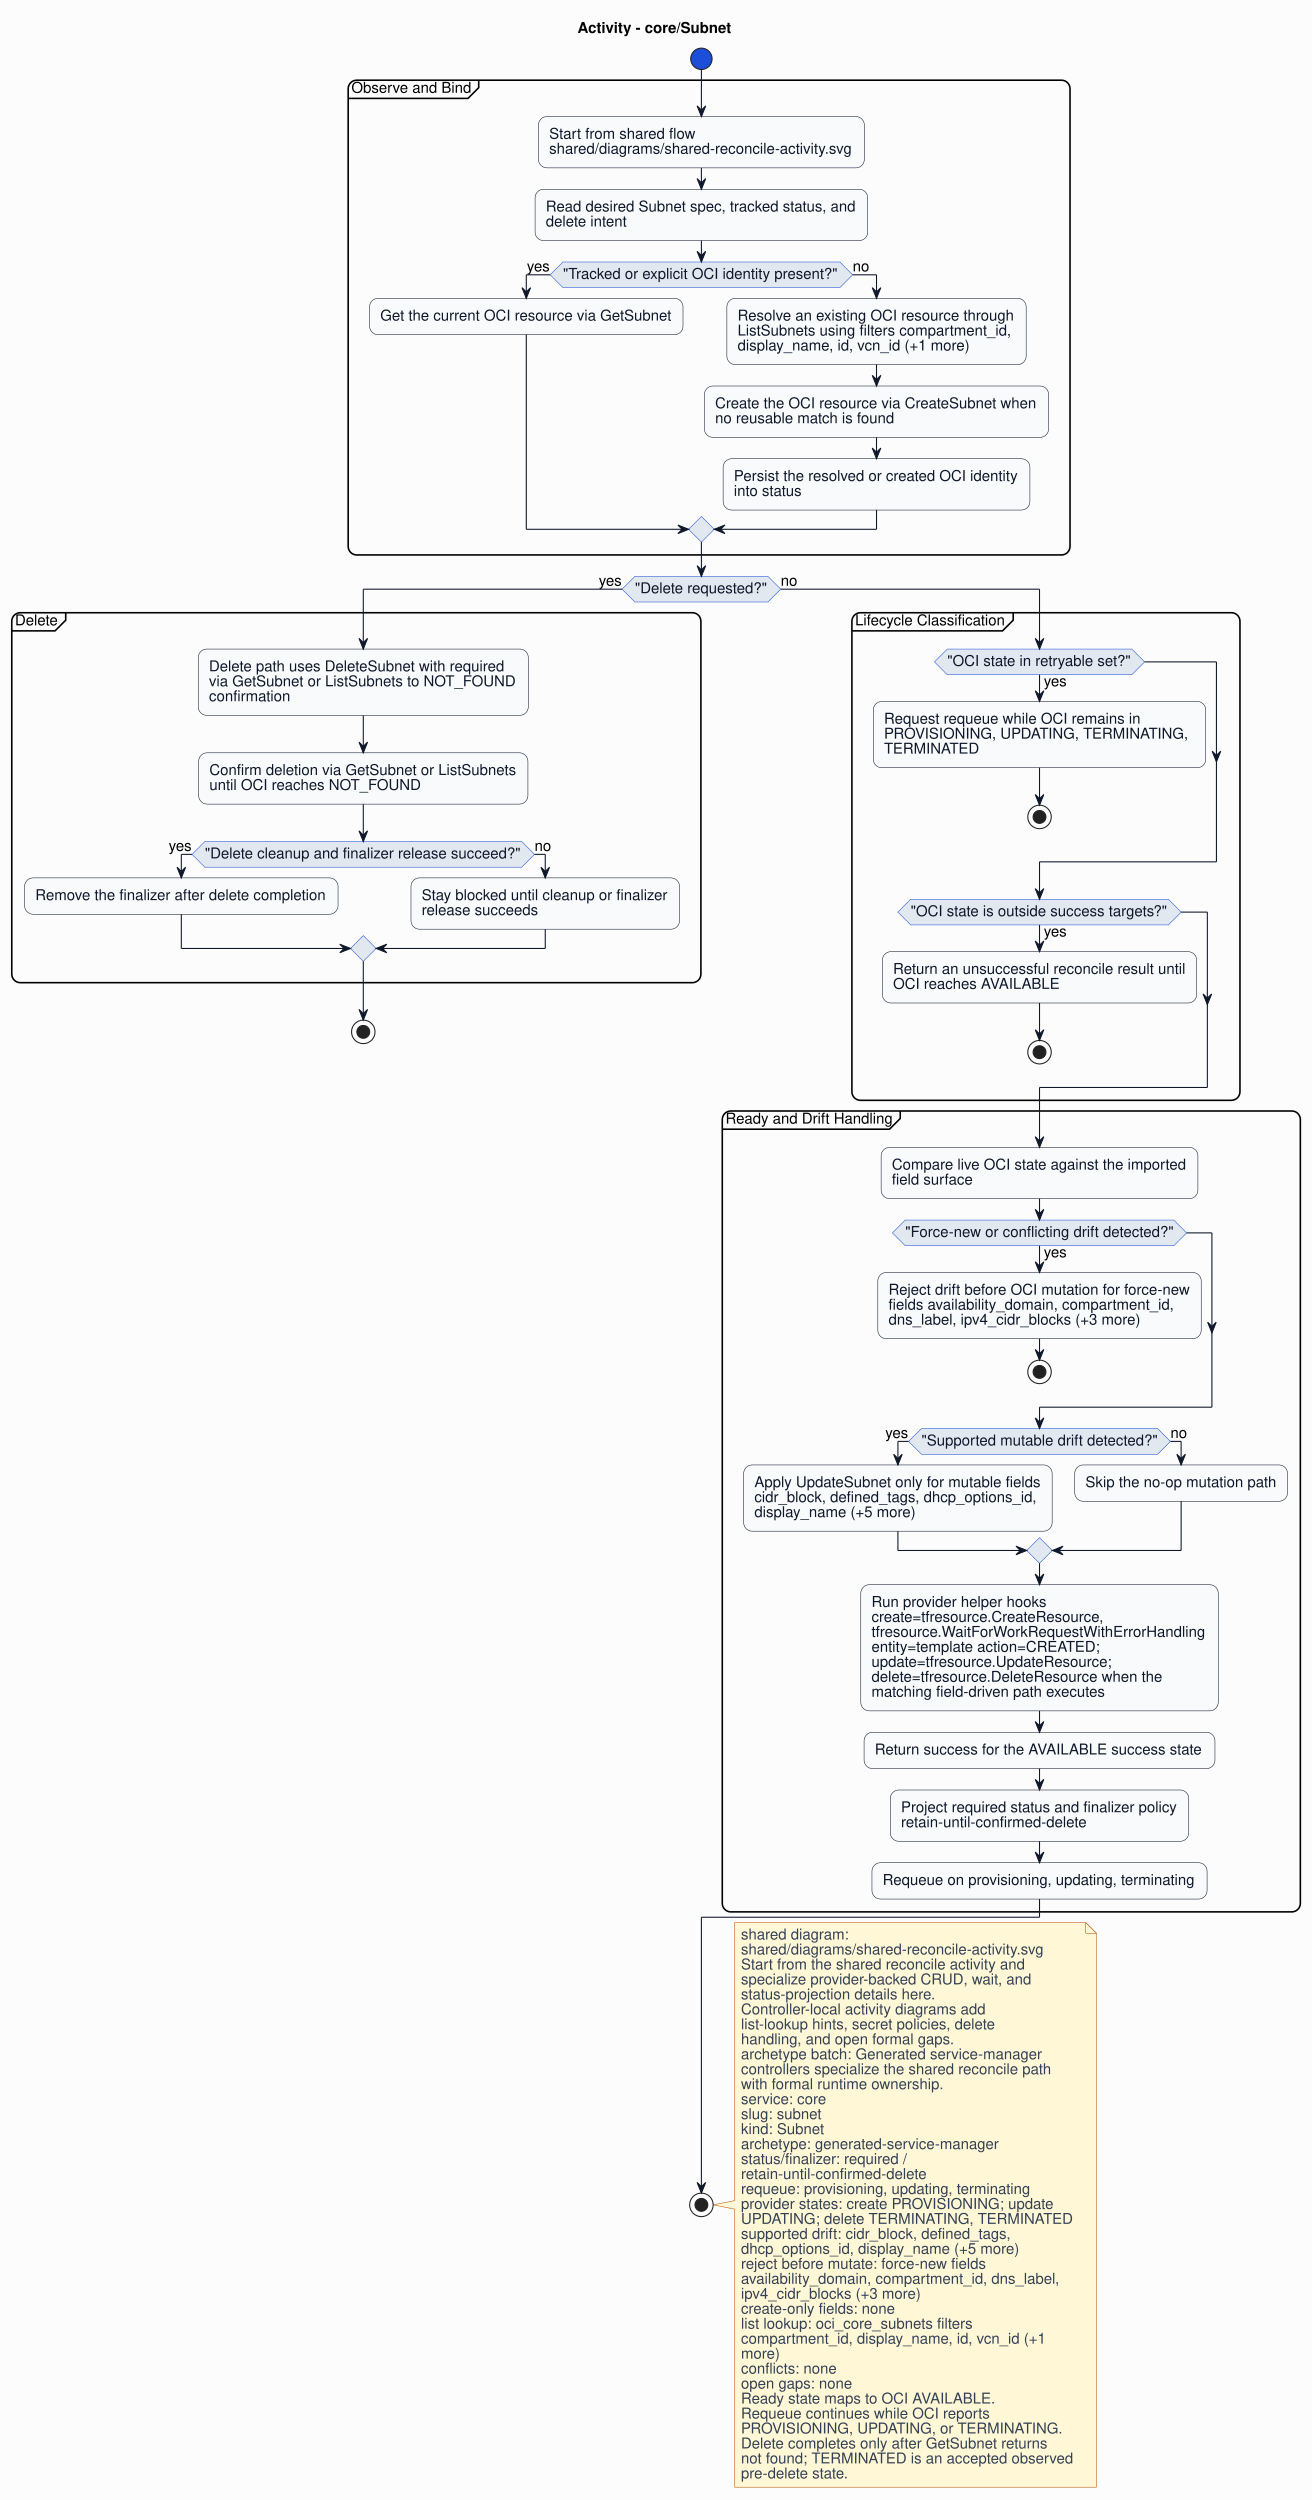
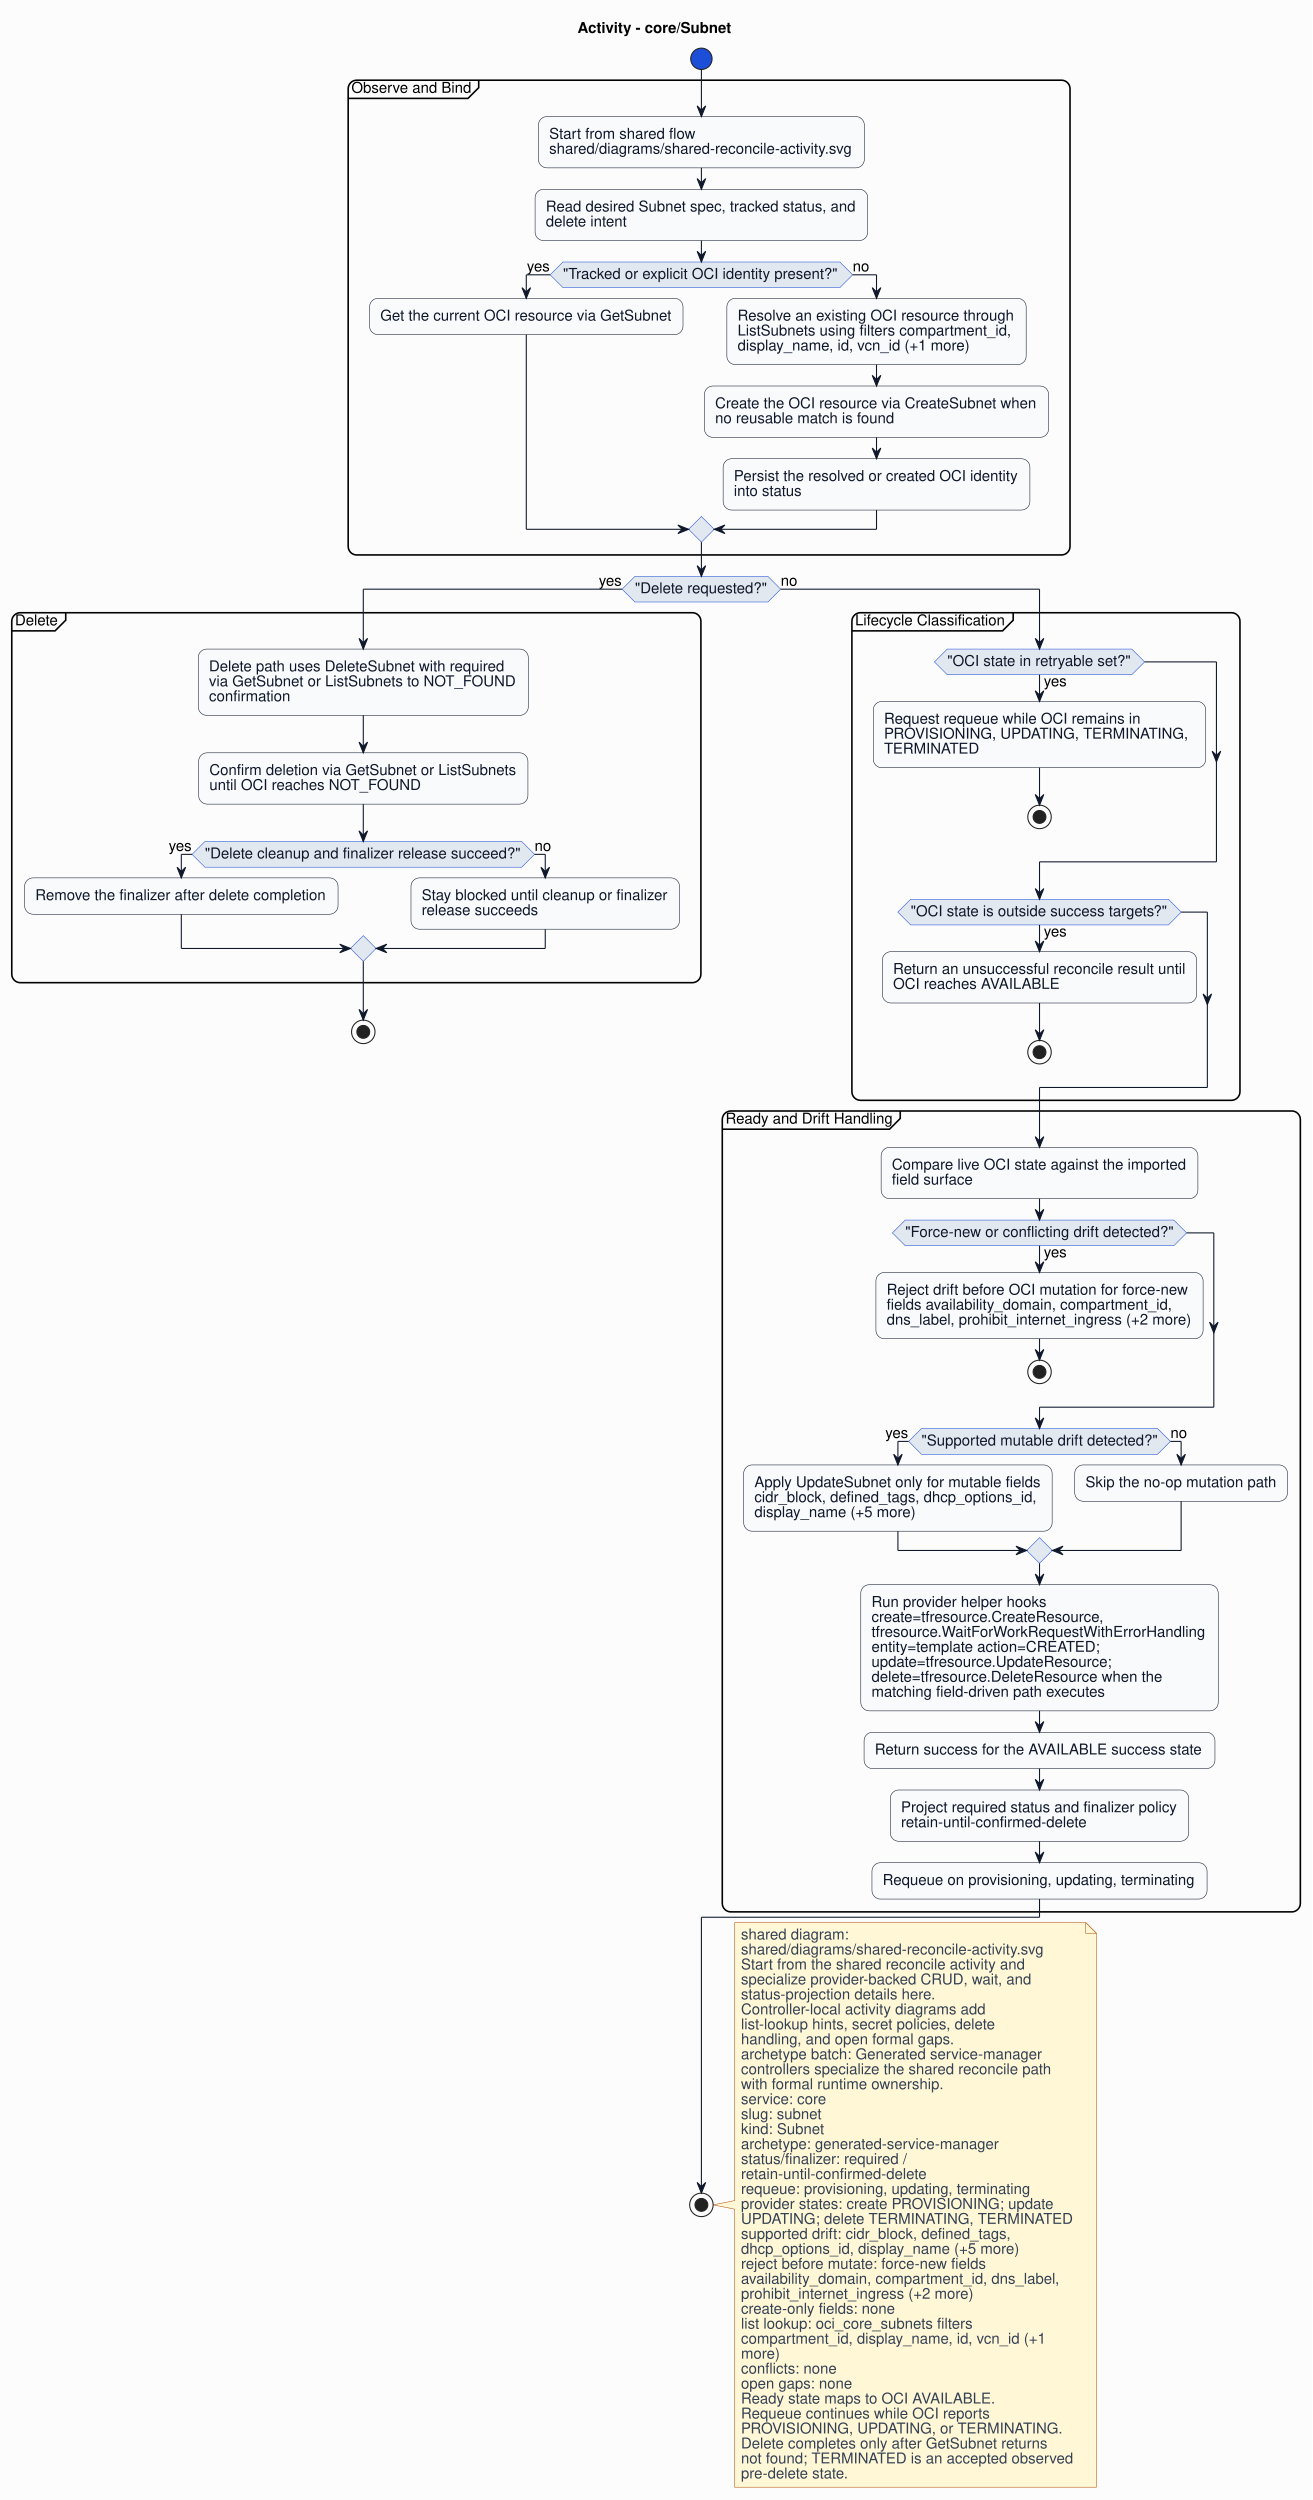
<svg xmlns="http://www.w3.org/2000/svg" contentStyleType="text/css" data-diagram-type="ACTIVITY" height="2338px" preserveAspectRatio="none" style="width:1227px;height:2338px;background:#FCFCFD;" version="1.1" viewBox="0 0 1227 2338" width="1227px" zoomAndPan="magnify">
  <defs />
  <g>
    <rect fill="#FCFCFD" height="2338" style="stroke:none;stroke-width:1;" width="1227" x="0" y="0" />
    <g class="title" data-source-line="10">
      <text fill="#000000" font-family="Helvetica" font-size="14" font-weight="bold" lengthAdjust="spacing" textLength="143.917" x="540.085" y="30.78">Activity - core/Subnet</text>
    </g>
    <ellipse cx="655.95" cy="55" fill="#1D4ED8" rx="10" ry="10" style="stroke:#222222;stroke-width:1;" />
    <rect fill="none" height="444" rx="8" ry="8" style="stroke:#000000;stroke-width:1.5;" width="675.066" x="325.619" y="75" />
    <path d="M447.687,75 L447.687,82 L437.687,92 L325.619,92" fill="none" style="stroke:#000000;stroke-width:1.5;" />
    <text fill="#000000" font-family="Helvetica" font-size="14" lengthAdjust="spacing" textLength="112.068" x="328.619" y="86.78">Observe and Bind</text>
    <rect fill="#F8FAFC" height="48" rx="8" ry="8" style="stroke:#0F172A;stroke-width:0.5;" width="304.785" x="503.558" y="109" />
    <text fill="#0F172A" font-family="Helvetica" font-size="14" lengthAdjust="spacing" textLength="136.938" x="513.558" y="129.78">Start from shared flow</text>
    <text fill="#0F172A" font-family="Helvetica" font-size="14" lengthAdjust="spacing" textLength="284.785" x="513.558" y="143.78">shared/diagrams/shared-reconcile-activity.svg</text>
    <rect fill="#F8FAFC" height="48" rx="8" ry="8" style="stroke:#0F172A;stroke-width:0.5;" width="311.067" x="500.417" y="177" />
    <text fill="#0F172A" font-family="Helvetica" font-size="14" lengthAdjust="spacing" textLength="291.067" x="510.417" y="197.78">Read desired Subnet spec, tracked status, and</text>
    <text fill="#0F172A" font-family="Helvetica" font-size="14" lengthAdjust="spacing" textLength="76.282" x="510.417" y="211.78">delete intent</text>
    <polygon fill="#E2E8F0" points="526.485,245,785.416,245,797.416,257,785.416,269,526.485,269,514.485,257,526.485,245" style="stroke:#1D4ED8;stroke-width:0.5;" />
    <text fill="#0F172A" font-family="Helvetica" font-size="14" lengthAdjust="spacing" textLength="258.932" x="526.485" y="260.78">"Tracked or explicit OCI identity present?"</text>
    <text fill="#000000" font-family="Helvetica" font-size="14" lengthAdjust="spacing" textLength="21.786" x="492.699" y="253.78">yes</text>
    <text fill="#000000" font-family="Helvetica" font-size="14" lengthAdjust="spacing" textLength="15.572" x="797.416" y="253.78">no</text>
    <rect fill="#F8FAFC" height="34" rx="8" ry="8" style="stroke:#0F172A;stroke-width:0.5;" width="293.13" x="345.619" y="279" />
    <text fill="#0F172A" font-family="Helvetica" font-size="14" lengthAdjust="spacing" textLength="273.13" x="355.619" y="299.78">Get the current OCI resource via GetSubnet</text>
    <rect fill="#F8FAFC" height="62" rx="8" ry="8" style="stroke:#0F172A;stroke-width:0.5;" width="279.909" x="679.763" y="279" />
    <text fill="#0F172A" font-family="Helvetica" font-size="14" lengthAdjust="spacing" textLength="259.909" x="689.763" y="299.78">Resolve an existing OCI resource through</text>
    <text fill="#0F172A" font-family="Helvetica" font-size="14" lengthAdjust="spacing" textLength="256.013" x="689.763" y="313.78">ListSubnets using filters compartment_id,</text>
    <text fill="#0F172A" font-family="Helvetica" font-size="14" lengthAdjust="spacing" textLength="218.272" x="689.763" y="327.78">display_name, id, vcn_id (+1 more)</text>
    <rect fill="#F8FAFC" height="48" rx="8" ry="8" style="stroke:#0F172A;stroke-width:0.5;" width="321.937" x="658.749" y="361" />
    <text fill="#0F172A" font-family="Helvetica" font-size="14" lengthAdjust="spacing" textLength="301.937" x="668.749" y="381.78">Create the OCI resource via CreateSubnet when</text>
    <text fill="#0F172A" font-family="Helvetica" font-size="14" lengthAdjust="spacing" textLength="168.102" x="668.749" y="395.78">no reusable match is found</text>
    <rect fill="#F8FAFC" height="48" rx="8" ry="8" style="stroke:#0F172A;stroke-width:0.5;" width="286.896" x="676.269" y="429" />
    <text fill="#0F172A" font-family="Helvetica" font-size="14" lengthAdjust="spacing" textLength="266.896" x="686.269" y="449.78">Persist the resolved or created OCI identity</text>
    <text fill="#0F172A" font-family="Helvetica" font-size="14" lengthAdjust="spacing" textLength="63.813" x="686.269" y="463.78">into status</text>
    <polygon fill="#E2E8F0" points="655.95,483,667.95,495,655.95,507,643.95,495,655.95,483" style="stroke:#1D4ED8;stroke-width:0.5;" />
    <polygon fill="#E2E8F0" points="593.774,539,718.127,539,730.127,551,718.127,563,593.774,563,581.774,551,593.774,539" style="stroke:#1D4ED8;stroke-width:0.5;" />
    <text fill="#0F172A" font-family="Helvetica" font-size="14" lengthAdjust="spacing" textLength="124.353" x="593.774" y="554.78">"Delete requested?"</text>
    <text fill="#000000" font-family="Helvetica" font-size="14" lengthAdjust="spacing" textLength="21.786" x="559.988" y="547.78">yes</text>
    <text fill="#000000" font-family="Helvetica" font-size="14" lengthAdjust="spacing" textLength="15.572" x="730.127" y="547.78">no</text>
    <rect fill="none" height="346" rx="8" ry="8" style="stroke:#000000;stroke-width:1.5;" width="644.481" x="11" y="573" />
    <path d="M61.469,573 L61.469,580 L51.469,590 L11,590" fill="none" style="stroke:#000000;stroke-width:1.5;" />
    <text fill="#000000" font-family="Helvetica" font-size="14" lengthAdjust="spacing" textLength="40.469" x="14" y="584.78">Delete</text>
    <rect fill="#F8FAFC" height="62" rx="8" ry="8" style="stroke:#0F172A;stroke-width:0.5;" width="308.675" x="185.407" y="607" />
    <text fill="#0F172A" font-family="Helvetica" font-size="14" lengthAdjust="spacing" textLength="277.84" x="195.407" y="627.78">Delete path uses DeleteSubnet with required</text>
    <text fill="#0F172A" font-family="Helvetica" font-size="14" lengthAdjust="spacing" textLength="288.675" x="195.407" y="641.78">via GetSubnet or ListSubnets to NOT_FOUND</text>
    <text fill="#0F172A" font-family="Helvetica" font-size="14" lengthAdjust="spacing" textLength="76.255" x="195.407" y="655.78">confirmation</text>
    <rect fill="#F8FAFC" height="48" rx="8" ry="8" style="stroke:#0F172A;stroke-width:0.5;" width="307.937" x="185.776" y="704" />
    <text fill="#0F172A" font-family="Helvetica" font-size="14" lengthAdjust="spacing" textLength="287.937" x="195.776" y="724.78">Confirm deletion via GetSubnet or ListSubnets</text>
    <text fill="#0F172A" font-family="Helvetica" font-size="14" lengthAdjust="spacing" textLength="199.158" x="195.776" y="738.78">until OCI reaches NOT_FOUND</text>
    <polygon fill="#E2E8F0" points="191.572,787,487.916,787,499.916,799,487.916,811,191.572,811,179.572,799,191.572,787" style="stroke:#1D4ED8;stroke-width:0.5;" />
    <text fill="#0F172A" font-family="Helvetica" font-size="14" lengthAdjust="spacing" textLength="296.345" x="191.572" y="802.78">"Delete cleanup and finalizer release succeed?"</text>
    <text fill="#000000" font-family="Helvetica" font-size="14" lengthAdjust="spacing" textLength="21.786" x="157.786" y="795.78">yes</text>
    <text fill="#000000" font-family="Helvetica" font-size="14" lengthAdjust="spacing" textLength="15.572" x="499.916" y="795.78">no</text>
    <rect fill="#F8FAFC" height="34" rx="8" ry="8" style="stroke:#0F172A;stroke-width:0.5;" width="293.144" x="23" y="821" />
    <text fill="#0F172A" font-family="Helvetica" font-size="14" lengthAdjust="spacing" textLength="273.144" x="33" y="841.78">Remove the finalizer after delete completion</text>
    <rect fill="#F8FAFC" height="48" rx="8" ry="8" style="stroke:#0F172A;stroke-width:0.5;" width="251.13" x="384.352" y="821" />
    <text fill="#0F172A" font-family="Helvetica" font-size="14" lengthAdjust="spacing" textLength="231.13" x="394.352" y="841.78">Stay blocked until cleanup or finalizer</text>
    <text fill="#0F172A" font-family="Helvetica" font-size="14" lengthAdjust="spacing" textLength="108.951" x="394.352" y="855.78">release succeeds</text>
    <polygon fill="#E2E8F0" points="339.744,875,351.744,887,339.744,899,327.744,887,339.744,875" style="stroke:#1D4ED8;stroke-width:0.5;" />
    <ellipse cx="339.744" cy="965" fill="none" rx="11" ry="11" style="stroke:#222222;stroke-width:1;" />
    <ellipse cx="339.744" cy="965" fill="#222222" rx="6" ry="6" style="stroke:#222222;stroke-width:1;" />
    <rect fill="none" height="456" rx="8" ry="8" style="stroke:#000000;stroke-width:1.5;" width="362.91" x="796.702" y="573" />
    <path d="M947.536,573 L947.536,580 L937.536,590 L796.702,590" fill="none" style="stroke:#000000;stroke-width:1.5;" />
    <text fill="#000000" font-family="Helvetica" font-size="14" lengthAdjust="spacing" textLength="140.834" x="799.702" y="584.78">Lifecycle Classification</text>
    <rect fill="#F8FAFC" height="62" rx="8" ry="8" style="stroke:#0F172A;stroke-width:0.5;" width="310.91" x="816.702" y="656" />
    <text fill="#0F172A" font-family="Helvetica" font-size="14" lengthAdjust="spacing" textLength="240.454" x="826.702" y="676.78">Request requeue while OCI remains in</text>
    <text fill="#0F172A" font-family="Helvetica" font-size="14" lengthAdjust="spacing" textLength="290.91" x="826.702" y="690.78">PROVISIONING, UPDATING, TERMINATING,</text>
    <text fill="#0F172A" font-family="Helvetica" font-size="14" lengthAdjust="spacing" textLength="91" x="826.702" y="704.78">TERMINATED</text>
    <ellipse cx="972.157" cy="764" fill="none" rx="11" ry="11" style="stroke:#222222;stroke-width:1;" />
    <ellipse cx="972.157" cy="764" fill="#222222" rx="6" ry="6" style="stroke:#222222;stroke-width:1;" />
    <polygon fill="#E2E8F0" points="885.874,607,1058.44,607,1070.44,619,1058.44,631,885.874,631,873.874,619,885.874,607" style="stroke:#1D4ED8;stroke-width:0.5;" />
    <text fill="#000000" font-family="Helvetica" font-size="14" lengthAdjust="spacing" textLength="21.786" x="976.157" y="641.78">yes</text>
    <text fill="#0F172A" font-family="Helvetica" font-size="14" lengthAdjust="spacing" textLength="172.566" x="885.874" y="622.78">"OCI state in retryable set?"</text>
    <rect fill="#F8FAFC" height="48" rx="8" ry="8" style="stroke:#0F172A;stroke-width:0.5;" width="293.916" x="825.199" y="890" />
    <text fill="#0F172A" font-family="Helvetica" font-size="14" lengthAdjust="spacing" textLength="273.916" x="835.199" y="910.78">Return an unsuccessful reconcile result until</text>
    <text fill="#0F172A" font-family="Helvetica" font-size="14" lengthAdjust="spacing" textLength="157.965" x="835.199" y="924.78">OCI reaches AVAILABLE</text>
    <ellipse cx="972.157" cy="984" fill="none" rx="11" ry="11" style="stroke:#222222;stroke-width:1;" />
    <ellipse cx="972.157" cy="984" fill="#222222" rx="6" ry="6" style="stroke:#222222;stroke-width:1;" />
    <polygon fill="#E2E8F0" points="851.636,841,1092.678,841,1104.678,853,1092.678,865,851.636,865,839.636,853,851.636,841" style="stroke:#1D4ED8;stroke-width:0.5;" />
    <text fill="#000000" font-family="Helvetica" font-size="14" lengthAdjust="spacing" textLength="21.786" x="976.157" y="875.78">yes</text>
    <text fill="#0F172A" font-family="Helvetica" font-size="14" lengthAdjust="spacing" textLength="241.042" x="851.636" y="856.78">"OCI state is outside success targets?"</text>
    <rect fill="none" height="749" rx="8" ry="8" style="stroke:#000000;stroke-width:1.5;" width="540.606" x="675.481" y="1039" />
    <path d="M841.901,1039 L841.901,1046 L831.901,1056 L675.481,1056" fill="none" style="stroke:#000000;stroke-width:1.5;" />
    <text fill="#000000" font-family="Helvetica" font-size="14" lengthAdjust="spacing" textLength="156.42" x="678.481" y="1050.78">Ready and Drift Handling</text>
    <rect fill="#F8FAFC" height="48" rx="8" ry="8" style="stroke:#0F172A;stroke-width:0.5;" width="296.24" x="824.037" y="1073" />
    <text fill="#0F172A" font-family="Helvetica" font-size="14" lengthAdjust="spacing" textLength="276.24" x="834.037" y="1093.78">Compare live OCI state against the imported</text>
    <text fill="#0F172A" font-family="Helvetica" font-size="14" lengthAdjust="spacing" textLength="75.482" x="834.037" y="1107.78">field surface</text>
-     <rect fill="#F8FAFC" height="62" rx="8" ry="8" style="stroke:#0F172A;stroke-width:0.5;" width="302.447" x="820.933" y="1190" />
-     <text fill="#0F172A" font-family="Helvetica" font-size="14" lengthAdjust="spacing" textLength="282.447" x="830.933" y="1210.78">Reject drift before OCI mutation for force-new</text>
-     <text fill="#0F172A" font-family="Helvetica" font-size="14" lengthAdjust="spacing" textLength="266.909" x="830.933" y="1224.78">fields availability_domain, compartment_id,</text>
-     <text fill="#0F172A" font-family="Helvetica" font-size="14" lengthAdjust="spacing" textLength="236.175" x="830.933" y="1238.78">dns_label, ipv4_cidr_blocks (+3 more)</text>
+     <rect fill="#F8FAFC" height="62" rx="8" ry="8" style="stroke:#0F172A;stroke-width:0.5;" width="305.995" x="819.159" y="1190" />
+     <text fill="#0F172A" font-family="Helvetica" font-size="14" lengthAdjust="spacing" textLength="282.447" x="829.159" y="1210.78">Reject drift before OCI mutation for force-new</text>
+     <text fill="#0F172A" font-family="Helvetica" font-size="14" lengthAdjust="spacing" textLength="266.909" x="829.159" y="1224.78">fields availability_domain, compartment_id,</text>
+     <text fill="#0F172A" font-family="Helvetica" font-size="14" lengthAdjust="spacing" textLength="285.995" x="829.159" y="1238.78">dns_label, prohibit_internet_ingress (+2 more)</text>
    <ellipse cx="972.157" cy="1283" fill="none" rx="11" ry="11" style="stroke:#222222;stroke-width:1;" />
    <ellipse cx="972.157" cy="1283" fill="#222222" rx="6" ry="6" style="stroke:#222222;stroke-width:1;" />
    <polygon fill="#E2E8F0" points="846.574,1141,1097.74,1141,1109.74,1153,1097.74,1165,846.574,1165,834.574,1153,846.574,1141" style="stroke:#1D4ED8;stroke-width:0.5;" />
    <text fill="#000000" font-family="Helvetica" font-size="14" lengthAdjust="spacing" textLength="21.786" x="976.157" y="1175.78">yes</text>
    <text fill="#0F172A" font-family="Helvetica" font-size="14" lengthAdjust="spacing" textLength="251.166" x="846.574" y="1156.78">"Force-new or conflicting drift detected?"</text>
    <polygon fill="#E2E8F0" points="861.729,1336,1082.584,1336,1094.584,1348,1082.584,1360,861.729,1360,849.729,1348,861.729,1336" style="stroke:#1D4ED8;stroke-width:0.5;" />
    <text fill="#0F172A" font-family="Helvetica" font-size="14" lengthAdjust="spacing" textLength="220.856" x="861.729" y="1351.78">"Supported mutable drift detected?"</text>
    <text fill="#000000" font-family="Helvetica" font-size="14" lengthAdjust="spacing" textLength="21.786" x="827.943" y="1344.78">yes</text>
    <text fill="#000000" font-family="Helvetica" font-size="14" lengthAdjust="spacing" textLength="15.572" x="1094.584" y="1344.78">no</text>
    <rect fill="#F8FAFC" height="62" rx="8" ry="8" style="stroke:#0F172A;stroke-width:0.5;" width="288.495" x="695.481" y="1370" />
    <text fill="#0F172A" font-family="Helvetica" font-size="14" lengthAdjust="spacing" textLength="268.495" x="705.481" y="1390.78">Apply UpdateSubnet only for mutable fields</text>
    <text fill="#0F172A" font-family="Helvetica" font-size="14" lengthAdjust="spacing" textLength="264.626" x="705.481" y="1404.78">cidr_block, defined_tags, dhcp_options_id,</text>
    <text fill="#0F172A" font-family="Helvetica" font-size="14" lengthAdjust="spacing" textLength="151.348" x="705.481" y="1418.78">display_name (+5 more)</text>
    <rect fill="#F8FAFC" height="34" rx="8" ry="8" style="stroke:#0F172A;stroke-width:0.5;" width="199.006" x="1005.082" y="1370" />
    <text fill="#0F172A" font-family="Helvetica" font-size="14" lengthAdjust="spacing" textLength="179.006" x="1015.082" y="1390.78">Skip the no-op mutation path</text>
    <polygon fill="#E2E8F0" points="972.157,1438,984.157,1450,972.157,1462,960.157,1450,972.157,1438" style="stroke:#1D4ED8;stroke-width:0.5;" />
    <rect fill="#F8FAFC" height="118" rx="8" ry="8" style="stroke:#0F172A;stroke-width:0.5;" width="334.316" x="804.999" y="1482" />
    <text fill="#0F172A" font-family="Helvetica" font-size="14" lengthAdjust="spacing" textLength="164.206" x="814.999" y="1502.78">Run provider helper hooks</text>
    <text fill="#0F172A" font-family="Helvetica" font-size="14" lengthAdjust="spacing" textLength="219.051" x="814.999" y="1516.78">create=tfresource.CreateResource,</text>
    <text fill="#0F172A" font-family="Helvetica" font-size="14" lengthAdjust="spacing" textLength="314.316" x="814.999" y="1530.78">tfresource.WaitForWorkRequestWithErrorHandling</text>
    <text fill="#0F172A" font-family="Helvetica" font-size="14" lengthAdjust="spacing" textLength="215.544" x="814.999" y="1544.78">entity=template action=CREATED;</text>
    <text fill="#0F172A" font-family="Helvetica" font-size="14" lengthAdjust="spacing" textLength="226.085" x="814.999" y="1558.78">update=tfresource.UpdateResource;</text>
    <text fill="#0F172A" font-family="Helvetica" font-size="14" lengthAdjust="spacing" textLength="273.554" x="814.999" y="1572.78">delete=tfresource.DeleteResource when the</text>
    <text fill="#0F172A" font-family="Helvetica" font-size="14" lengthAdjust="spacing" textLength="220.233" x="814.999" y="1586.78">matching field-driven path executes</text>
    <rect fill="#F8FAFC" height="34" rx="8" ry="8" style="stroke:#0F172A;stroke-width:0.5;" width="328.144" x="808.085" y="1620" />
    <text fill="#0F172A" font-family="Helvetica" font-size="14" lengthAdjust="spacing" textLength="308.144" x="818.085" y="1640.78">Return success for the AVAILABLE success state</text>
    <rect fill="#F8FAFC" height="48" rx="8" ry="8" style="stroke:#0F172A;stroke-width:0.5;" width="279.13" x="832.592" y="1674" />
    <text fill="#0F172A" font-family="Helvetica" font-size="14" lengthAdjust="spacing" textLength="259.13" x="842.592" y="1694.78">Project required status and finalizer policy</text>
    <text fill="#0F172A" font-family="Helvetica" font-size="14" lengthAdjust="spacing" textLength="174.303" x="842.592" y="1708.78">retain-until-confirmed-delete</text>
    <rect fill="#F8FAFC" height="34" rx="8" ry="8" style="stroke:#0F172A;stroke-width:0.5;" width="313.419" x="815.447" y="1742" />
    <text fill="#0F172A" font-family="Helvetica" font-size="14" lengthAdjust="spacing" textLength="293.419" x="825.447" y="1762.78">Requeue on provisioning, updating, terminating</text>
    <path d="M686.95,1798 L686.95,2058 L666.95,2062 L686.95,2066 L686.95,2326 A0,0 0 0 0 686.95,2326 L1025.322,2326 A0,0 0 0 0 1025.322,2326 L1025.322,1808 L1015.322,1798 L686.95,1798 A0,0 0 0 0 686.95,1798" fill="#FFF7D6" style="stroke:#B45309;stroke-width:0.5;" />
    <path d="M1015.322,1798 L1015.322,1808 L1025.322,1808 L1015.322,1798" fill="#FFF7D6" style="stroke:#B45309;stroke-width:0.5;" />
    <text fill="#334155" font-family="Helvetica" font-size="14" lengthAdjust="spacing" textLength="101.165" x="692.95" y="1813.78">shared diagram:</text>
    <text fill="#334155" font-family="Helvetica" font-size="14" lengthAdjust="spacing" textLength="284.785" x="692.95" y="1827.78">shared/diagrams/shared-reconcile-activity.svg</text>
    <text fill="#334155" font-family="Helvetica" font-size="14" lengthAdjust="spacing" textLength="265.344" x="692.95" y="1841.78">Start from the shared reconcile activity and</text>
    <text fill="#334155" font-family="Helvetica" font-size="14" lengthAdjust="spacing" textLength="273.896" x="692.95" y="1855.78">specialize provider-backed CRUD, wait, and</text>
    <text fill="#334155" font-family="Helvetica" font-size="14" lengthAdjust="spacing" textLength="182.875" x="692.95" y="1869.78">status-projection details here.</text>
    <text fill="#334155" font-family="Helvetica" font-size="14" lengthAdjust="spacing" textLength="229.537" x="692.95" y="1883.78">Controller-local activity diagrams add</text>
    <text fill="#334155" font-family="Helvetica" font-size="14" lengthAdjust="spacing" textLength="238.895" x="692.95" y="1897.78">list-lookup hints, secret policies, delete</text>
    <text fill="#334155" font-family="Helvetica" font-size="14" lengthAdjust="spacing" textLength="200.033" x="692.95" y="1911.78">handling, and open formal gaps.</text>
    <text fill="#334155" font-family="Helvetica" font-size="14" lengthAdjust="spacing" textLength="281.709" x="692.95" y="1925.78">archetype batch: Generated service-manager</text>
    <text fill="#334155" font-family="Helvetica" font-size="14" lengthAdjust="spacing" textLength="291.047" x="692.95" y="1939.78">controllers specialize the shared reconcile path</text>
    <text fill="#334155" font-family="Helvetica" font-size="14" lengthAdjust="spacing" textLength="189.848" x="692.95" y="1953.78">with formal runtime ownership.</text>
    <text fill="#334155" font-family="Helvetica" font-size="14" lengthAdjust="spacing" textLength="79.358" x="692.95" y="1967.78">service: core</text>
    <text fill="#334155" font-family="Helvetica" font-size="14" lengthAdjust="spacing" textLength="75.496" x="692.95" y="1981.78">slug: subnet</text>
    <text fill="#334155" font-family="Helvetica" font-size="14" lengthAdjust="spacing" textLength="77.834" x="692.95" y="1995.78">kind: Subnet</text>
    <text fill="#334155" font-family="Helvetica" font-size="14" lengthAdjust="spacing" textLength="241.24" x="692.95" y="2009.78">archetype: generated-service-manager</text>
    <text fill="#334155" font-family="Helvetica" font-size="14" lengthAdjust="spacing" textLength="156.406" x="692.95" y="2023.78">status/finalizer: required /</text>
    <text fill="#334155" font-family="Helvetica" font-size="14" lengthAdjust="spacing" textLength="174.303" x="692.95" y="2037.78">retain-until-confirmed-delete</text>
    <text fill="#334155" font-family="Helvetica" font-size="14" lengthAdjust="spacing" textLength="272.398" x="692.95" y="2051.78">requeue: provisioning, updating, terminating</text>
    <text fill="#334155" font-family="Helvetica" font-size="14" lengthAdjust="spacing" textLength="295.682" x="692.95" y="2065.78">provider states: create PROVISIONING; update</text>
    <text fill="#334155" font-family="Helvetica" font-size="14" lengthAdjust="spacing" textLength="317.372" x="692.95" y="2079.78">UPDATING; delete TERMINATING, TERMINATED</text>
    <text fill="#334155" font-family="Helvetica" font-size="14" lengthAdjust="spacing" textLength="252.15" x="692.95" y="2093.78">supported drift: cidr_block, defined_tags,</text>
    <text fill="#334155" font-family="Helvetica" font-size="14" lengthAdjust="spacing" textLength="261.099" x="692.95" y="2107.78">dhcp_options_id, display_name (+5 more)</text>
    <text fill="#334155" font-family="Helvetica" font-size="14" lengthAdjust="spacing" textLength="230.33" x="692.95" y="2121.78">reject before mutate: force-new fields</text>
    <text fill="#334155" font-family="Helvetica" font-size="14" lengthAdjust="spacing" textLength="298.054" x="692.95" y="2135.78">availability_domain, compartment_id, dns_label,</text>
-     <text fill="#334155" font-family="Helvetica" font-size="14" lengthAdjust="spacing" textLength="168.458" x="692.95" y="2149.78">ipv4_cidr_blocks (+3 more)</text>
+     <text fill="#334155" font-family="Helvetica" font-size="14" lengthAdjust="spacing" textLength="218.278" x="692.95" y="2149.78">prohibit_internet_ingress (+2 more)</text>
    <text fill="#334155" font-family="Helvetica" font-size="14" lengthAdjust="spacing" textLength="144.751" x="692.95" y="2163.78">create-only fields: none</text>
    <text fill="#334155" font-family="Helvetica" font-size="14" lengthAdjust="spacing" textLength="217.109" x="692.95" y="2177.78">list lookup: oci_core_subnets filters</text>
    <text fill="#334155" font-family="Helvetica" font-size="14" lengthAdjust="spacing" textLength="285.981" x="692.95" y="2191.78">compartment_id, display_name, id, vcn_id (+1</text>
    <text fill="#334155" font-family="Helvetica" font-size="14" lengthAdjust="spacing" textLength="36.559" x="692.95" y="2205.78">more)</text>
    <text fill="#334155" font-family="Helvetica" font-size="14" lengthAdjust="spacing" textLength="89.496" x="692.95" y="2219.78">conflicts: none</text>
    <text fill="#334155" font-family="Helvetica" font-size="14" lengthAdjust="spacing" textLength="104.316" x="692.95" y="2233.78">open gaps: none</text>
    <text fill="#334155" font-family="Helvetica" font-size="14" lengthAdjust="spacing" textLength="240.447" x="692.95" y="2247.78">Ready state maps to OCI AVAILABLE.</text>
    <text fill="#334155" font-family="Helvetica" font-size="14" lengthAdjust="spacing" textLength="232.682" x="692.95" y="2261.78">Requeue continues while OCI reports</text>
    <text fill="#334155" font-family="Helvetica" font-size="14" lengthAdjust="spacing" textLength="307.248" x="692.95" y="2275.78">PROVISIONING, UPDATING, or TERMINATING.</text>
    <text fill="#334155" font-family="Helvetica" font-size="14" lengthAdjust="spacing" textLength="287.93" x="692.95" y="2289.78">Delete completes only after GetSubnet returns</text>
    <text fill="#334155" font-family="Helvetica" font-size="14" lengthAdjust="spacing" textLength="312.819" x="692.95" y="2303.78">not found; TERMINATED is an accepted observed</text>
    <text fill="#334155" font-family="Helvetica" font-size="14" lengthAdjust="spacing" textLength="101.172" x="692.95" y="2317.78">pre-delete state.</text>
    <ellipse cx="655.95" cy="2062" fill="none" rx="11" ry="11" style="stroke:#222222;stroke-width:1;" />
    <ellipse cx="655.95" cy="2062" fill="#222222" rx="6" ry="6" style="stroke:#222222;stroke-width:1;" />
    <line style="stroke:#0F172A;stroke-width:1;" x1="655.95" x2="655.95" y1="157" y2="177" />
    <polygon fill="#0F172A" points="651.95,167,655.95,177,659.95,167,655.95,171" style="stroke:#0F172A;stroke-width:1;" />
    <line style="stroke:#0F172A;stroke-width:1;" x1="819.717" x2="819.717" y1="341" y2="361" />
    <polygon fill="#0F172A" points="815.717,351,819.717,361,823.717,351,819.717,355" style="stroke:#0F172A;stroke-width:1;" />
    <line style="stroke:#0F172A;stroke-width:1;" x1="819.717" x2="819.717" y1="409" y2="429" />
    <polygon fill="#0F172A" points="815.717,419,819.717,429,823.717,419,819.717,423" style="stroke:#0F172A;stroke-width:1;" />
    <line style="stroke:#0F172A;stroke-width:1;" x1="514.485" x2="492.184" y1="257" y2="257" />
    <line style="stroke:#0F172A;stroke-width:1;" x1="492.184" x2="492.184" y1="257" y2="279" />
    <polygon fill="#0F172A" points="488.184,269,492.184,279,496.184,269,492.184,273" style="stroke:#0F172A;stroke-width:1;" />
    <line style="stroke:#0F172A;stroke-width:1;" x1="797.416" x2="819.717" y1="257" y2="257" />
    <line style="stroke:#0F172A;stroke-width:1;" x1="819.717" x2="819.717" y1="257" y2="279" />
    <polygon fill="#0F172A" points="815.717,269,819.717,279,823.717,269,819.717,273" style="stroke:#0F172A;stroke-width:1;" />
    <line style="stroke:#0F172A;stroke-width:1;" x1="492.184" x2="492.184" y1="313" y2="495" />
    <line style="stroke:#0F172A;stroke-width:1;" x1="492.184" x2="643.95" y1="495" y2="495" />
    <polygon fill="#0F172A" points="633.95,491,643.95,495,633.95,499,637.95,495" style="stroke:#0F172A;stroke-width:1;" />
    <line style="stroke:#0F172A;stroke-width:1;" x1="819.717" x2="819.717" y1="477" y2="495" />
    <line style="stroke:#0F172A;stroke-width:1;" x1="819.717" x2="667.95" y1="495" y2="495" />
    <polygon fill="#0F172A" points="677.95,491,667.95,495,677.95,499,673.95,495" style="stroke:#0F172A;stroke-width:1;" />
    <line style="stroke:#0F172A;stroke-width:1;" x1="655.95" x2="655.95" y1="225" y2="245" />
    <polygon fill="#0F172A" points="651.95,235,655.95,245,659.95,235,655.95,239" style="stroke:#0F172A;stroke-width:1;" />
    <line style="stroke:#0F172A;stroke-width:1;" x1="655.95" x2="655.95" y1="65" y2="109" />
    <polygon fill="#0F172A" points="651.95,99,655.95,109,659.95,99,655.95,103" style="stroke:#0F172A;stroke-width:1;" />
    <line style="stroke:#0F172A;stroke-width:1;" x1="339.744" x2="339.744" y1="669" y2="704" />
    <polygon fill="#0F172A" points="335.744,694,339.744,704,343.744,694,339.744,698" style="stroke:#0F172A;stroke-width:1;" />
    <line style="stroke:#0F172A;stroke-width:1;" x1="179.572" x2="169.572" y1="799" y2="799" />
    <line style="stroke:#0F172A;stroke-width:1;" x1="169.572" x2="169.572" y1="799" y2="821" />
    <polygon fill="#0F172A" points="165.572,811,169.572,821,173.572,811,169.572,815" style="stroke:#0F172A;stroke-width:1;" />
    <line style="stroke:#0F172A;stroke-width:1;" x1="499.916" x2="509.916" y1="799" y2="799" />
    <line style="stroke:#0F172A;stroke-width:1;" x1="509.916" x2="509.916" y1="799" y2="821" />
    <polygon fill="#0F172A" points="505.916,811,509.916,821,513.917,811,509.916,815" style="stroke:#0F172A;stroke-width:1;" />
    <line style="stroke:#0F172A;stroke-width:1;" x1="169.572" x2="169.572" y1="855" y2="887" />
    <line style="stroke:#0F172A;stroke-width:1;" x1="169.572" x2="327.744" y1="887" y2="887" />
    <polygon fill="#0F172A" points="317.744,883,327.744,887,317.744,891,321.744,887" style="stroke:#0F172A;stroke-width:1;" />
    <line style="stroke:#0F172A;stroke-width:1;" x1="509.916" x2="509.916" y1="869" y2="887" />
    <line style="stroke:#0F172A;stroke-width:1;" x1="509.916" x2="351.744" y1="887" y2="887" />
    <polygon fill="#0F172A" points="361.744,883,351.744,887,361.744,891,357.744,887" style="stroke:#0F172A;stroke-width:1;" />
    <line style="stroke:#0F172A;stroke-width:1;" x1="339.744" x2="339.744" y1="752" y2="787" />
    <polygon fill="#0F172A" points="335.744,777,339.744,787,343.744,777,339.744,781" style="stroke:#0F172A;stroke-width:1;" />
    <line style="stroke:#0F172A;stroke-width:1;" x1="339.744" x2="339.744" y1="899" y2="954" />
    <polygon fill="#0F172A" points="335.744,944,339.744,954,343.744,944,339.744,948" style="stroke:#0F172A;stroke-width:1;" />
    <line style="stroke:#0F172A;stroke-width:1;" x1="972.157" x2="972.157" y1="718" y2="753" />
    <polygon fill="#0F172A" points="968.157,743,972.157,753,976.157,743,972.157,747" style="stroke:#0F172A;stroke-width:1;" />
    <line style="stroke:#0F172A;stroke-width:1;" x1="972.157" x2="972.157" y1="631" y2="656" />
    <polygon fill="#0F172A" points="968.157,646,972.157,656,976.157,646,972.157,650" style="stroke:#0F172A;stroke-width:1;" />
    <line style="stroke:#0F172A;stroke-width:1;" x1="1070.44" x2="1137.612" y1="619" y2="619" />
    <polygon fill="#0F172A" points="1133.612,702.5,1137.612,712.5,1141.612,702.5,1137.612,706.5" style="stroke:#0F172A;stroke-width:1;" />
    <line style="stroke:#0F172A;stroke-width:1;" x1="1137.612" x2="1137.612" y1="619" y2="806" />
    <line style="stroke:#0F172A;stroke-width:1;" x1="1137.612" x2="972.157" y1="806" y2="806" />
    <line style="stroke:#0F172A;stroke-width:1;" x1="972.157" x2="972.157" y1="806" y2="841" />
    <polygon fill="#0F172A" points="968.157,831,972.157,841,976.157,831,972.157,835" style="stroke:#0F172A;stroke-width:1;" />
    <line style="stroke:#0F172A;stroke-width:1;" x1="972.157" x2="972.157" y1="938" y2="973" />
    <polygon fill="#0F172A" points="968.157,963,972.157,973,976.157,963,972.157,967" style="stroke:#0F172A;stroke-width:1;" />
    <line style="stroke:#0F172A;stroke-width:1;" x1="972.157" x2="972.157" y1="865" y2="890" />
    <polygon fill="#0F172A" points="968.157,880,972.157,890,976.157,880,972.157,884" style="stroke:#0F172A;stroke-width:1;" />
    <line style="stroke:#0F172A;stroke-width:1;" x1="1104.678" x2="1129.115" y1="853" y2="853" />
    <polygon fill="#0F172A" points="1125.115,929.5,1129.115,939.5,1133.115,929.5,1129.115,933.5" style="stroke:#0F172A;stroke-width:1;" />
    <line style="stroke:#0F172A;stroke-width:1;" x1="1129.115" x2="1129.115" y1="853" y2="1017" />
    <line style="stroke:#0F172A;stroke-width:1;" x1="1129.115" x2="972.157" y1="1017" y2="1017" />
    <line style="stroke:#0F172A;stroke-width:1;" x1="972.157" x2="972.157" y1="1017" y2="1073" />
    <polygon fill="#0F172A" points="968.157,1063,972.157,1073,976.157,1063,972.157,1067" style="stroke:#0F172A;stroke-width:1;" />
    <line style="stroke:#0F172A;stroke-width:1;" x1="972.157" x2="972.157" y1="1252" y2="1272" />
    <polygon fill="#0F172A" points="968.157,1262,972.157,1272,976.157,1262,972.157,1266" style="stroke:#0F172A;stroke-width:1;" />
    <line style="stroke:#0F172A;stroke-width:1;" x1="972.157" x2="972.157" y1="1165" y2="1190" />
    <polygon fill="#0F172A" points="968.157,1180,972.157,1190,976.157,1180,972.157,1184" style="stroke:#0F172A;stroke-width:1;" />
-     <line style="stroke:#0F172A;stroke-width:1;" x1="1109.74" x2="1133.38" y1="1153" y2="1153" />
-     <polygon fill="#0F172A" points="1129.38,1236.5,1133.38,1246.5,1137.38,1236.5,1133.38,1240.5" style="stroke:#0F172A;stroke-width:1;" />
-     <line style="stroke:#0F172A;stroke-width:1;" x1="1133.38" x2="1133.38" y1="1153" y2="1316" />
-     <line style="stroke:#0F172A;stroke-width:1;" x1="1133.38" x2="972.157" y1="1316" y2="1316" />
+     <line style="stroke:#0F172A;stroke-width:1;" x1="1109.74" x2="1135.154" y1="1153" y2="1153" />
+     <polygon fill="#0F172A" points="1131.154,1236.5,1135.154,1246.5,1139.154,1236.5,1135.154,1240.5" style="stroke:#0F172A;stroke-width:1;" />
+     <line style="stroke:#0F172A;stroke-width:1;" x1="1135.154" x2="1135.154" y1="1153" y2="1316" />
+     <line style="stroke:#0F172A;stroke-width:1;" x1="1135.154" x2="972.157" y1="1316" y2="1316" />
    <line style="stroke:#0F172A;stroke-width:1;" x1="972.157" x2="972.157" y1="1316" y2="1336" />
    <polygon fill="#0F172A" points="968.157,1326,972.157,1336,976.157,1326,972.157,1330" style="stroke:#0F172A;stroke-width:1;" />
    <line style="stroke:#0F172A;stroke-width:1;" x1="972.157" x2="972.157" y1="1121" y2="1141" />
    <polygon fill="#0F172A" points="968.157,1131,972.157,1141,976.157,1131,972.157,1135" style="stroke:#0F172A;stroke-width:1;" />
    <line style="stroke:#0F172A;stroke-width:1;" x1="849.729" x2="839.729" y1="1348" y2="1348" />
    <line style="stroke:#0F172A;stroke-width:1;" x1="839.729" x2="839.729" y1="1348" y2="1370" />
    <polygon fill="#0F172A" points="835.729,1360,839.729,1370,843.729,1360,839.729,1364" style="stroke:#0F172A;stroke-width:1;" />
    <line style="stroke:#0F172A;stroke-width:1;" x1="1094.584" x2="1104.584" y1="1348" y2="1348" />
    <line style="stroke:#0F172A;stroke-width:1;" x1="1104.584" x2="1104.584" y1="1348" y2="1370" />
    <polygon fill="#0F172A" points="1100.584,1360,1104.584,1370,1108.584,1360,1104.584,1364" style="stroke:#0F172A;stroke-width:1;" />
    <line style="stroke:#0F172A;stroke-width:1;" x1="839.729" x2="839.729" y1="1432" y2="1450" />
    <line style="stroke:#0F172A;stroke-width:1;" x1="839.729" x2="960.157" y1="1450" y2="1450" />
    <polygon fill="#0F172A" points="950.157,1446,960.157,1450,950.157,1454,954.157,1450" style="stroke:#0F172A;stroke-width:1;" />
    <line style="stroke:#0F172A;stroke-width:1;" x1="1104.584" x2="1104.584" y1="1404" y2="1450" />
    <line style="stroke:#0F172A;stroke-width:1;" x1="1104.584" x2="984.157" y1="1450" y2="1450" />
    <polygon fill="#0F172A" points="994.157,1446,984.157,1450,994.157,1454,990.157,1450" style="stroke:#0F172A;stroke-width:1;" />
    <line style="stroke:#0F172A;stroke-width:1;" x1="972.157" x2="972.157" y1="1462" y2="1482" />
    <polygon fill="#0F172A" points="968.157,1472,972.157,1482,976.157,1472,972.157,1476" style="stroke:#0F172A;stroke-width:1;" />
    <line style="stroke:#0F172A;stroke-width:1;" x1="972.157" x2="972.157" y1="1600" y2="1620" />
    <polygon fill="#0F172A" points="968.157,1610,972.157,1620,976.157,1610,972.157,1614" style="stroke:#0F172A;stroke-width:1;" />
    <line style="stroke:#0F172A;stroke-width:1;" x1="972.157" x2="972.157" y1="1654" y2="1674" />
    <polygon fill="#0F172A" points="968.157,1664,972.157,1674,976.157,1664,972.157,1668" style="stroke:#0F172A;stroke-width:1;" />
    <line style="stroke:#0F172A;stroke-width:1;" x1="972.157" x2="972.157" y1="1722" y2="1742" />
    <polygon fill="#0F172A" points="968.157,1732,972.157,1742,976.157,1732,972.157,1736" style="stroke:#0F172A;stroke-width:1;" />
    <line style="stroke:#0F172A;stroke-width:1;" x1="581.774" x2="339.744" y1="551" y2="551" />
    <line style="stroke:#0F172A;stroke-width:1;" x1="339.744" x2="339.744" y1="551" y2="607" />
    <polygon fill="#0F172A" points="335.744,597,339.744,607,343.744,597,339.744,601" style="stroke:#0F172A;stroke-width:1;" />
    <line style="stroke:#0F172A;stroke-width:1;" x1="730.127" x2="972.157" y1="551" y2="551" />
    <line style="stroke:#0F172A;stroke-width:1;" x1="972.157" x2="972.157" y1="551" y2="607" />
    <polygon fill="#0F172A" points="968.157,597,972.157,607,976.157,597,972.157,601" style="stroke:#0F172A;stroke-width:1;" />
    <line style="stroke:#0F172A;stroke-width:1;" x1="972.157" x2="972.157" y1="1776" y2="1793" />
    <line style="stroke:#0F172A;stroke-width:1;" x1="972.157" x2="655.95" y1="1793" y2="1793" />
    <line style="stroke:#0F172A;stroke-width:1;" x1="655.95" x2="655.95" y1="1793" y2="2051" />
    <polygon fill="#0F172A" points="651.95,2041,655.95,2051,659.95,2041,655.95,2045" style="stroke:#0F172A;stroke-width:1;" />
    <line style="stroke:#0F172A;stroke-width:1;" x1="655.95" x2="655.95" y1="507" y2="539" />
    <polygon fill="#0F172A" points="651.95,529,655.95,539,659.95,529,655.95,533" style="stroke:#0F172A;stroke-width:1;" />
  </g>
</svg>
